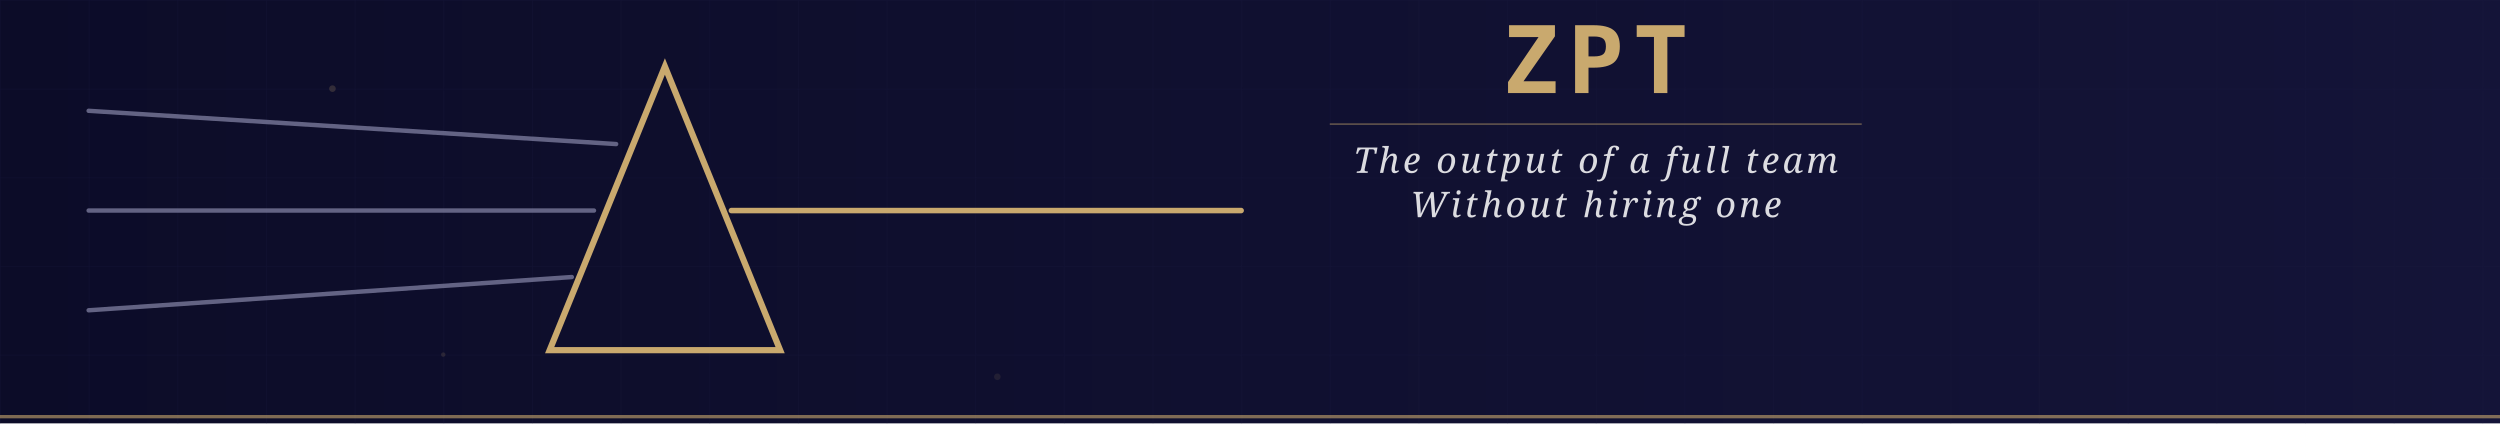
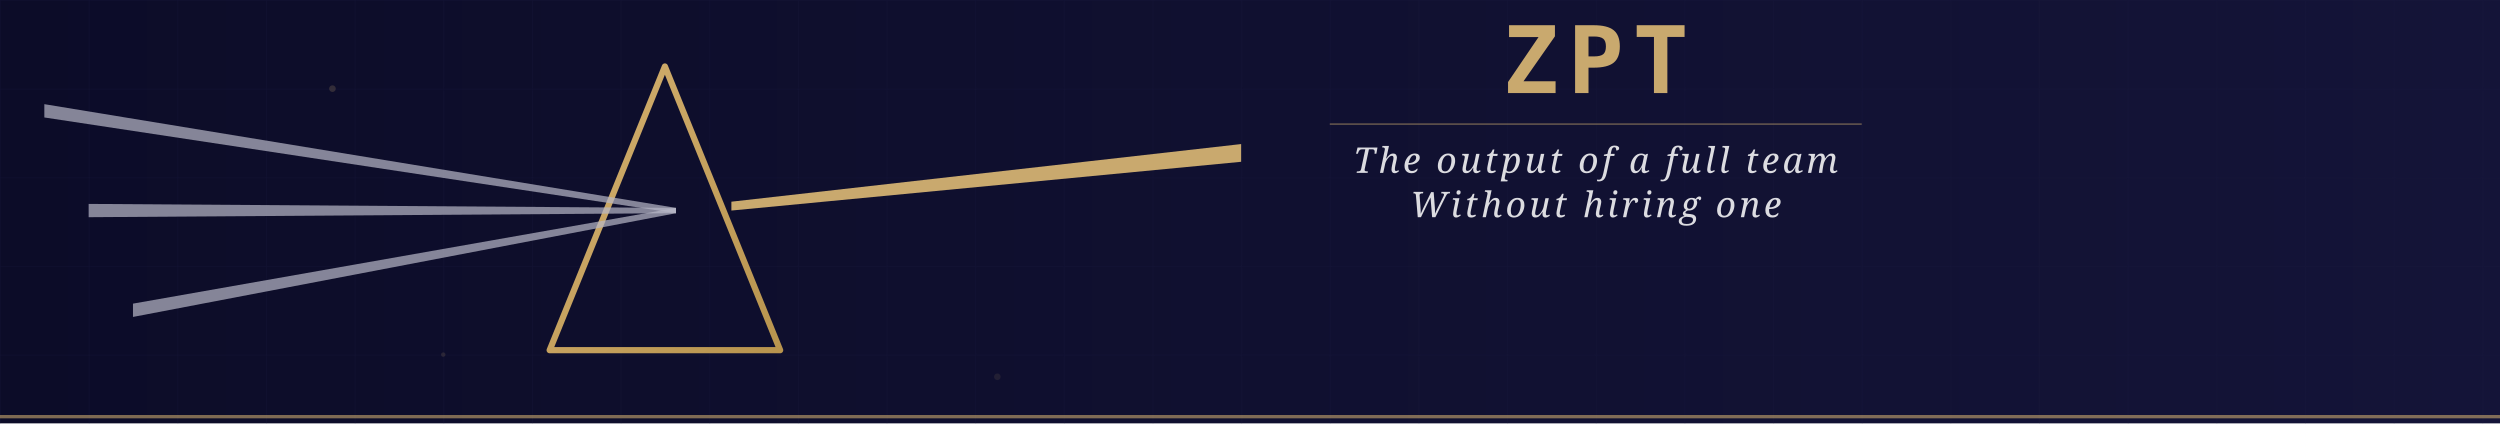
<svg xmlns="http://www.w3.org/2000/svg" width="1128" height="191" viewBox="0 0 1128 191">
  <defs>
    <linearGradient id="bg" x1="0" y1="0" x2="1" y2="0">
      <stop offset="0%" stop-color="#0C0C28" />
      <stop offset="100%" stop-color="#141438" />
+     </linearGradient>
+     <linearGradient id="goldGrad" x1="0" y1="0" x2="1" y2="1">
+       <stop offset="0%" stop-color="#D4B070" />
+       <stop offset="100%" stop-color="#B8944E" />
    </linearGradient>
    <pattern id="grid" width="40" height="40" patternUnits="userSpaceOnUse">
      <path d="M 40 0 L 0 0 0 40" fill="none" stroke="#1a1a40" stroke-width="0.5" />
    </pattern>
  </defs>
  <rect width="1128" height="191" fill="url(#bg)" />
  <rect width="1128" height="191" fill="url(#grid)" opacity="0.4" />
  <line x1="0" y1="188" x2="1128" y2="188" stroke="#C9A96E" stroke-width="1.5" opacity="0.6" />
-   <line x1="40" y1="50" x2="278" y2="65" stroke="#8888AA" stroke-width="2" stroke-linecap="round" opacity="0.7" />
-   <line x1="40" y1="95" x2="268" y2="95" stroke="#8888AA" stroke-width="2" stroke-linecap="round" opacity="0.7" />
-   <line x1="40" y1="140" x2="258" y2="125" stroke="#8888AA" stroke-width="2" stroke-linecap="round" opacity="0.7" />
-   <path d="M300 30 L248 158 L352 158 Z" fill="none" stroke="#C9A96E" stroke-width="2.8" stroke-linejoin="miter" />
-   <line x1="330" y1="95" x2="560" y2="95" stroke="#C9A96E" stroke-width="2.5" stroke-linecap="round" />
+   <path d="M300 30 L248 158 L352 158 Z" fill="none" stroke="url(#goldGrad)" stroke-width="2.8" stroke-linejoin="round" />
+   <polygon points="20,47 305,93.8 305,96.2 20,53" fill="#B8B8C8" opacity="0.7" />
+   <polygon points="40,92 305,93.8 305,96.2 40,98" fill="#B8B8C8" opacity="0.7" />
+   <polygon points="60,137 305,93.8 305,96.2 60,143" fill="#B8B8C8" opacity="0.7" />
+   <polygon points="330,91 560,65 560,73 330,95" fill="#C9A96E" />
  <g transform="translate(720, 42)">
    <text x="0" y="0" text-anchor="middle" font-family="monospace" font-size="42" font-weight="600" fill="#C9A96E" letter-spacing="4">ZPT</text>
    <line x1="-120" y1="14" x2="120" y2="14" stroke="#C9A96E" stroke-width="0.8" opacity="0.4" />
    <text x="0" y="36" text-anchor="middle" font-family="Georgia, serif" font-size="16" fill="#ffffff" opacity="0.85" letter-spacing="1.5" font-style="italic">The output of a full team</text>
    <text x="0" y="56" text-anchor="middle" font-family="Georgia, serif" font-size="16" fill="#ffffff" opacity="0.85" letter-spacing="1.5" font-style="italic">Without hiring one</text>
  </g>
  <circle cx="150" cy="40" r="1.5" fill="#C9A96E" opacity="0.2" />
  <circle cx="200" cy="160" r="1" fill="#C9A96E" opacity="0.15" />
  <circle cx="750" cy="25" r="1" fill="#C9A96E" opacity="0.15" />
  <circle cx="450" cy="170" r="1.5" fill="#C9A96E" opacity="0.1" />
</svg>
